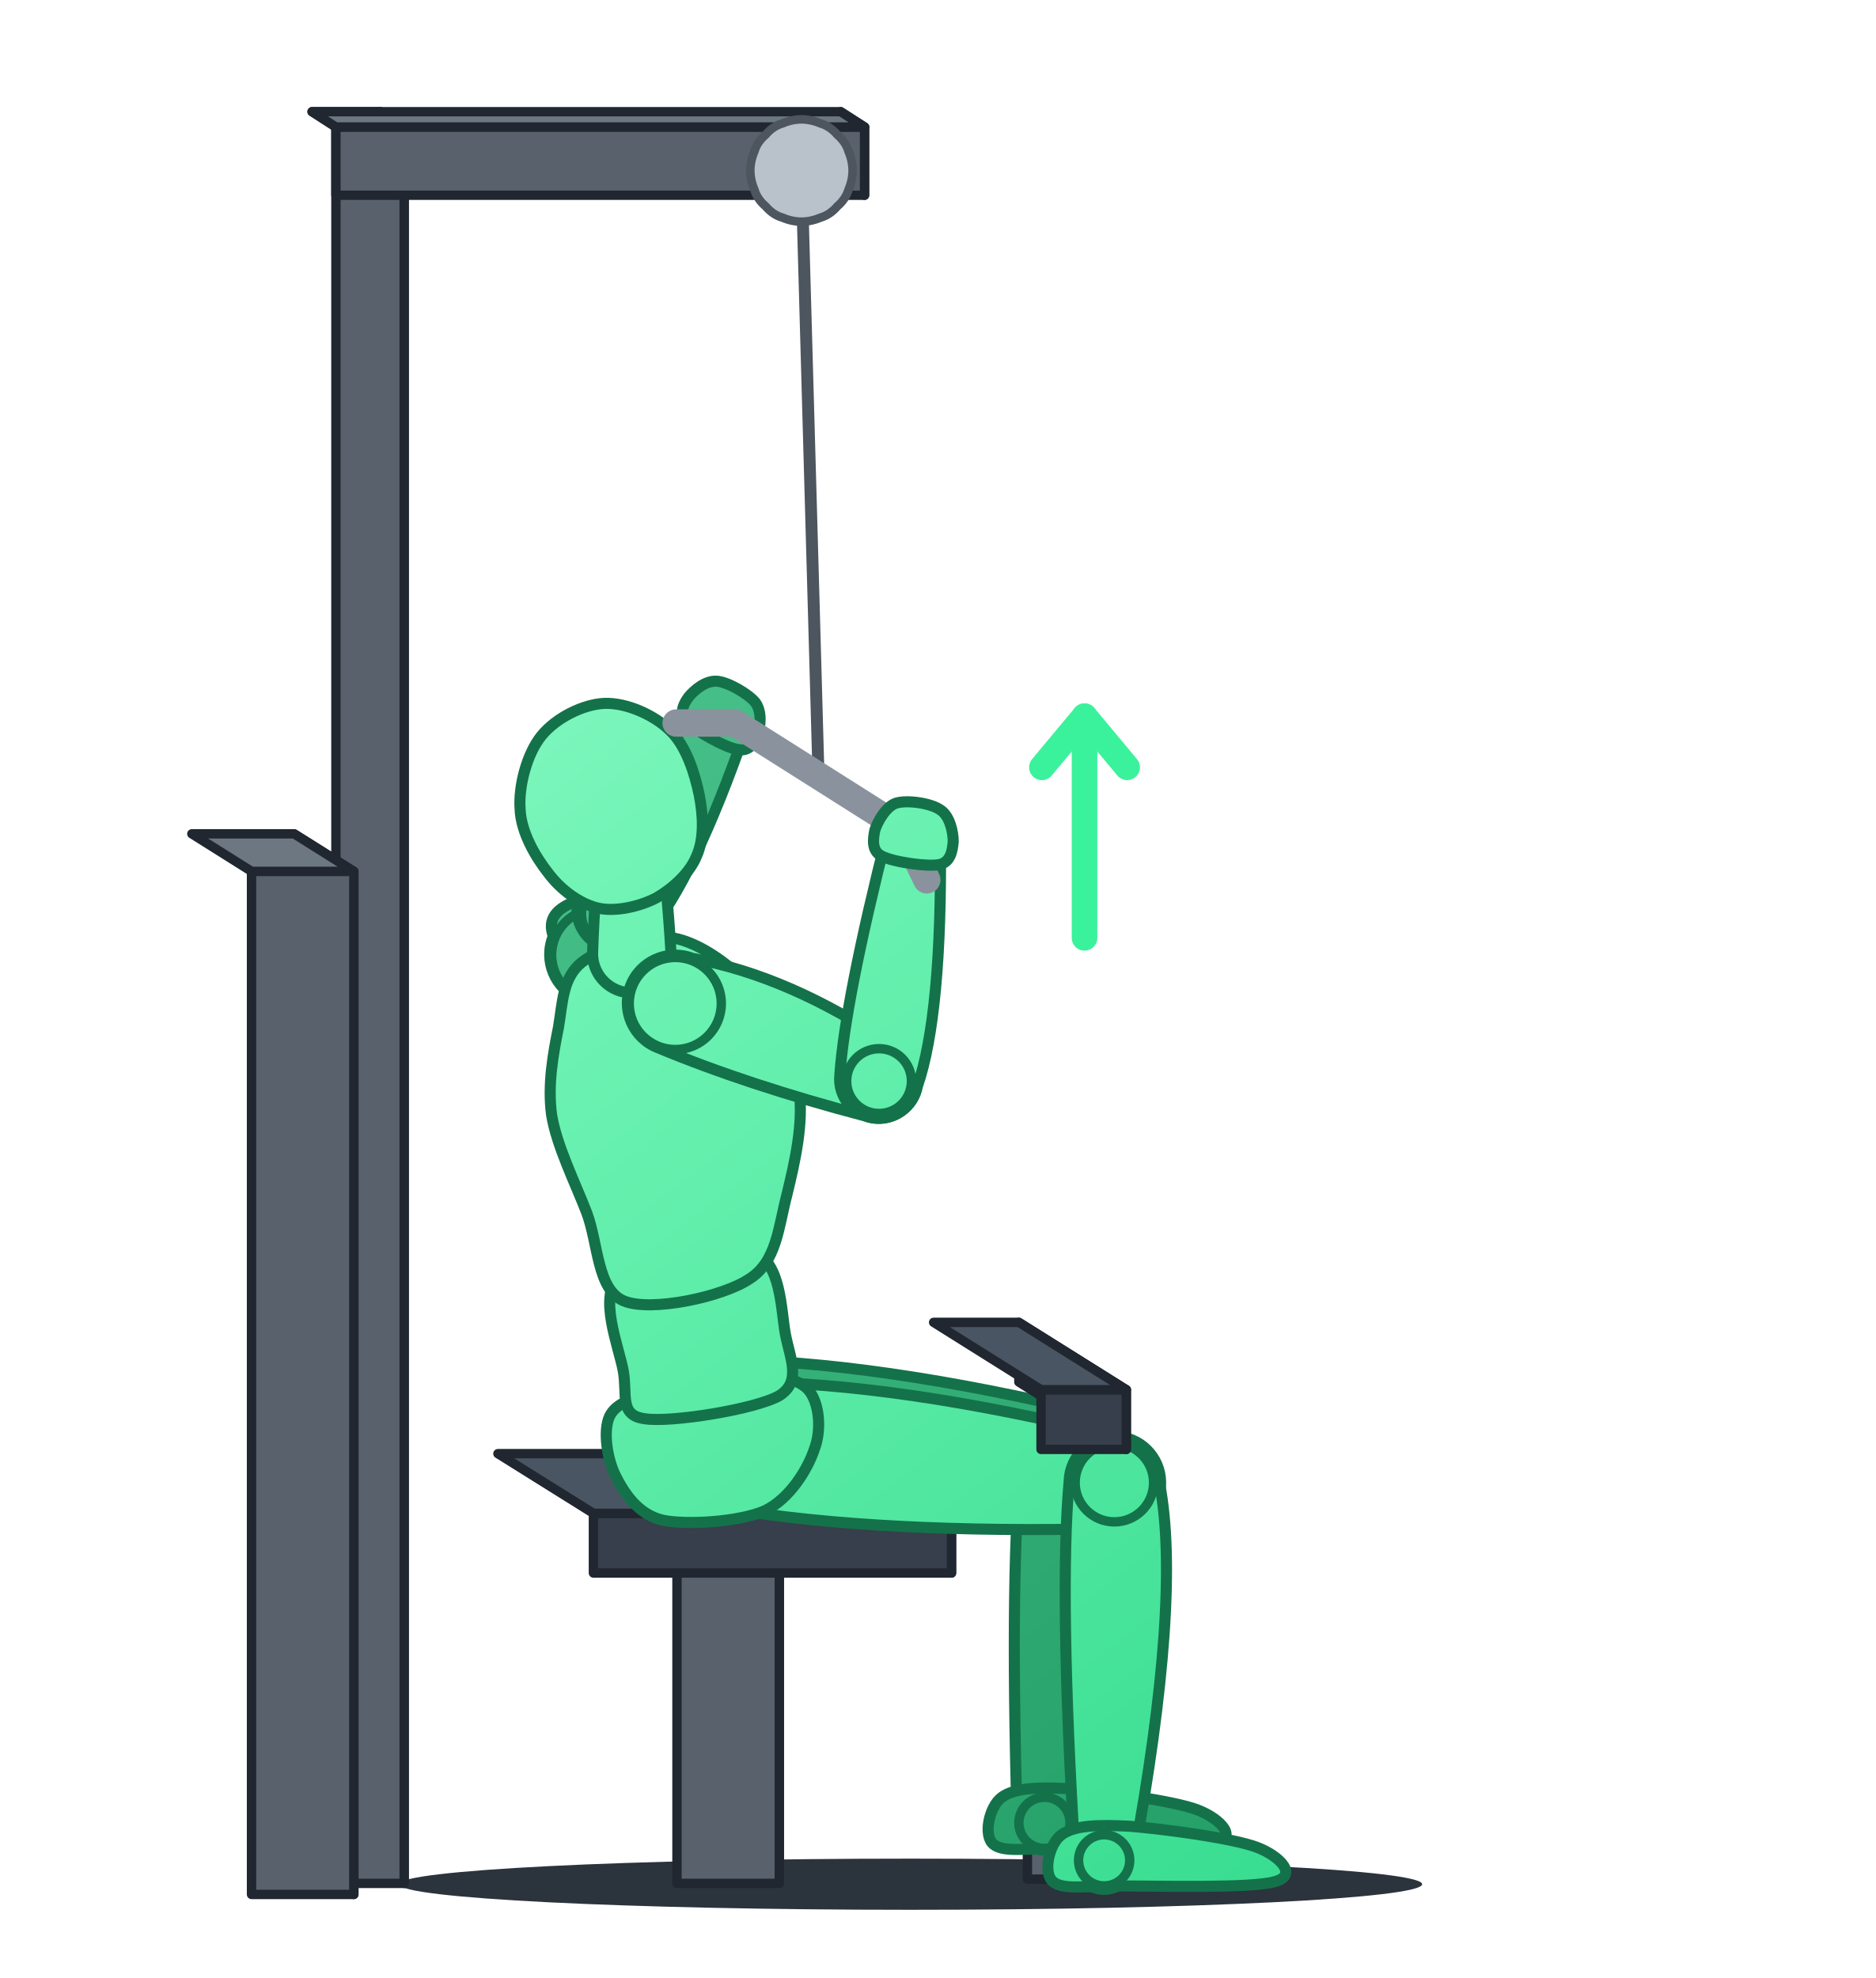
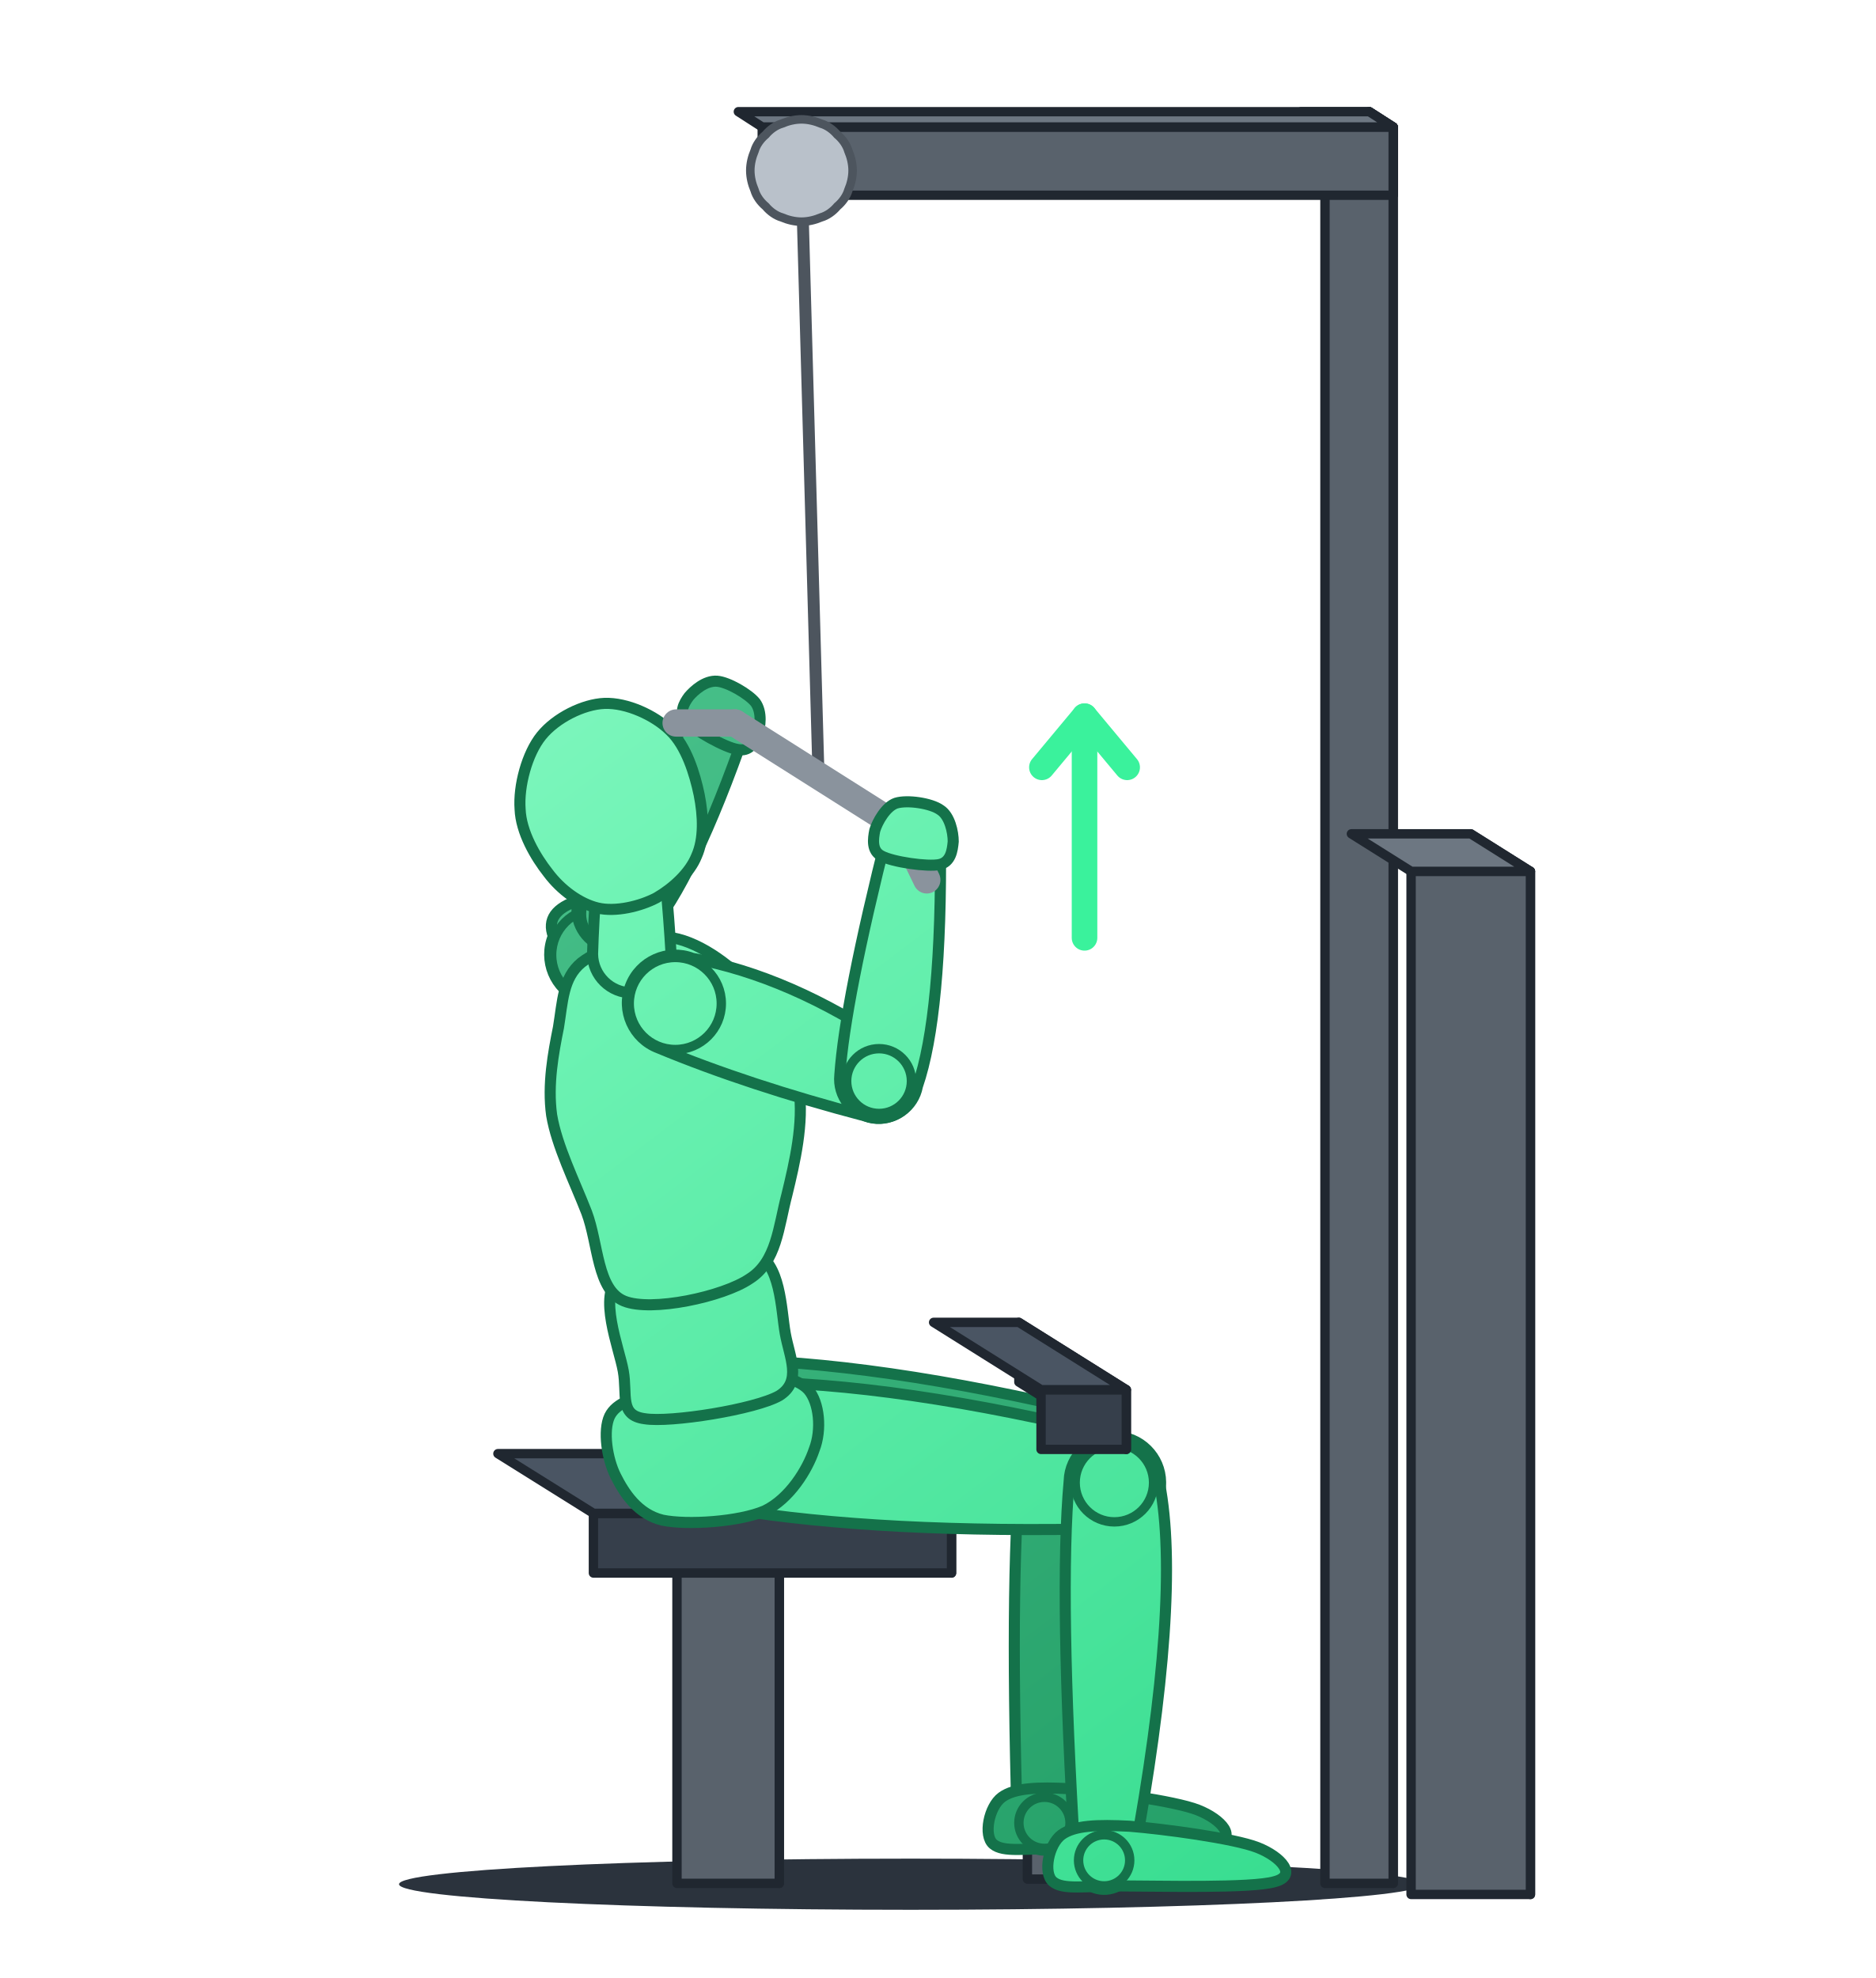
<svg xmlns="http://www.w3.org/2000/svg" class="guide-figure" viewBox="16 4 220 232" role="img" aria-label="Lat pulldown, Return: Let the bar rise under control until your arms are long again.">
  <defs>
    <linearGradient id="lat-pulldown-return-mint" gradientUnits="userSpaceOnUse" x1="16" y1="4" x2="192" y2="236">
      <stop offset="0" stop-color="#b4ffdc" />
      <stop offset="0.45" stop-color="#6ef3b4" />
      <stop offset="1" stop-color="#2fd98a" />
    </linearGradient>
    <linearGradient id="lat-pulldown-return-far" gradientUnits="userSpaceOnUse" x1="16" y1="4" x2="192" y2="236">
      <stop offset="0" stop-color="#5fd6a0" />
      <stop offset="1" stop-color="#1e9a62" />
    </linearGradient>
  </defs>
  <ellipse class="g-ground" cx="122.8" cy="225" rx="60" ry="3" fill="#2b333d" />
  <g class="g-machine">
-     <path d="M60.6 223.1 L63.4 224.9 L63.4 18.9 L60.6 17.1 Z" fill="#4b535c" stroke="#202730" stroke-width="1.1" stroke-linejoin="round" />
-     <path d="M55.4 224.9 L63.4 224.9 L63.4 18.9 L55.4 18.9 Z" fill="#59626c" stroke="#202730" stroke-width="1.1" stroke-linejoin="round" />
-     <path d="M52.6 17.1 L60.6 17.1 L63.4 18.9 L55.4 18.9 Z" fill="#6d7782" stroke="#202730" stroke-width="1.1" stroke-linejoin="round" />
-     <path d="M114.6 25.1 L117.4 26.9 L117.4 18.9 L114.6 17.1 Z" fill="#4b535c" stroke="#202730" stroke-width="1.1" stroke-linejoin="round" />
-     <path d="M55.4 26.9 L117.4 26.9 L117.4 18.9 L55.4 18.9 Z" fill="#59626c" stroke="#202730" stroke-width="1.1" stroke-linejoin="round" />
-     <path d="M52.6 17.1 L114.6 17.1 L117.4 18.9 L55.4 18.9 Z" fill="#6d7782" stroke="#202730" stroke-width="1.1" stroke-linejoin="round" />
-     <path d="M50.5 221.8 L57.5 226.2 L57.5 106.2 L50.5 101.8 Z" fill="#4b535c" stroke="#202730" stroke-width="1.1" stroke-linejoin="round" />
-     <path d="M45.5 226.2 L57.5 226.2 L57.5 106.2 L45.5 106.2 Z" fill="#59626c" stroke="#202730" stroke-width="1.1" stroke-linejoin="round" />
-     <path d="M38.5 101.8 L50.5 101.8 L57.5 106.2 L45.5 106.2 Z" fill="#6d7782" stroke="#202730" stroke-width="1.1" stroke-linejoin="round" />
+     <path d="M176.6 223.1 L179.4 224.9 L179.4 18.9 L176.6 17.1 Z" fill="#4b535c" stroke="#202730" stroke-width="1.1" stroke-linejoin="round" />
+     <path d="M171.4 224.9 L179.4 224.9 L179.4 18.9 L171.4 18.9 Z" fill="#59626c" stroke="#202730" stroke-width="1.1" stroke-linejoin="round" />
+     <path d="M168.6 17.1 L176.6 17.1 L179.4 18.9 L171.4 18.9 Z" fill="#6d7782" stroke="#202730" stroke-width="1.1" stroke-linejoin="round" />
+     <path d="M176.6 25.1 L179.4 26.9 L179.4 18.9 L176.6 17.1 Z" fill="#4b535c" stroke="#202730" stroke-width="1.1" stroke-linejoin="round" />
+     <path d="M105.4 26.9 L179.4 26.9 L179.4 18.9 L105.4 18.9 Z" fill="#59626c" stroke="#202730" stroke-width="1.1" stroke-linejoin="round" />
+     <path d="M102.6 17.1 L176.6 17.1 L179.4 18.9 L105.4 18.9 Z" fill="#6d7782" stroke="#202730" stroke-width="1.1" stroke-linejoin="round" />
+     <path d="M188.5 221.8 L195.5 226.2 L195.5 106.2 L188.5 101.8 Z" fill="#4b535c" stroke="#202730" stroke-width="1.1" stroke-linejoin="round" />
+     <path d="M181.5 226.2 L195.5 226.2 L195.5 106.2 L181.5 106.2 Z" fill="#59626c" stroke="#202730" stroke-width="1.1" stroke-linejoin="round" />
+     <path d="M174.5 101.8 L188.5 101.8 L195.5 106.2 L181.5 106.2 Z" fill="#6d7782" stroke="#202730" stroke-width="1.1" stroke-linejoin="round" />
    <path d="M138.1 223.6 L139.5 224.4 L139.5 170.5 L138.1 169.6 Z" fill="#4b535c" stroke="#202730" stroke-width="1.1" stroke-linejoin="round" />
    <path d="M136.5 224.4 L139.5 224.4 L139.5 170.5 L136.5 170.5 Z" fill="#59626c" stroke="#202730" stroke-width="1.1" stroke-linejoin="round" />
    <path d="M135.1 169.6 L138.1 169.6 L139.5 170.5 L136.5 170.5 Z" fill="#6d7782" stroke="#202730" stroke-width="1.1" stroke-linejoin="round" />
    <path d="M104.6 223.1 L107.4 224.9 L107.4 185.9 L104.6 184.1 Z" fill="#4b535c" stroke="#202730" stroke-width="1.1" stroke-linejoin="round" />
    <path d="M95.4 224.9 L107.4 224.9 L107.4 185.9 L95.4 185.9 Z" fill="#59626c" stroke="#202730" stroke-width="1.1" stroke-linejoin="round" />
    <path d="M92.6 184.1 L104.6 184.1 L107.4 185.9 L95.4 185.9 Z" fill="#6d7782" stroke="#202730" stroke-width="1.1" stroke-linejoin="round" />
    <path d="M116.4 181.5 L127.6 188.5 L127.6 181.5 L116.4 174.5 Z" fill="#2f3742" stroke="#202730" stroke-width="1.1" stroke-linejoin="round" />
    <path d="M85.6 188.5 L127.6 188.5 L127.6 181.5 L85.6 181.5 Z" fill="#363f4b" stroke="#202730" stroke-width="1.1" stroke-linejoin="round" />
    <path d="M74.4 174.5 L116.4 174.5 L127.6 181.5 L85.6 181.5 Z" fill="#4a5563" stroke="#202730" stroke-width="1.1" stroke-linejoin="round" />
  </g>
  <path class="g-body" d="M96.9 177.4 Q114.2 180.2 140.5 179.4 A5.2 5.2 0 0 0 141.4 169.1 Q115.7 163.2 98.2 163.5 A7 7 0 0 0 96.9 177.4 Z" fill="url(#lat-pulldown-return-far)" stroke="#14724a" stroke-width="1.3" stroke-linejoin="round" />
  <path class="g-body" d="M135.9 174 Q134.4 187 135.3 217.6 A3.2 3.2 0 0 0 141.7 218 Q148.2 187.8 145.9 174.5 A5 5 0 0 0 135.9 174 Z" fill="url(#lat-pulldown-return-far)" stroke="#14724a" stroke-width="1.3" stroke-linejoin="round" />
  <path class="g-body" d="M133.5 214.8 C135 213.7 137.7 213.6 141.5 213.8 C145.3 214.1 153.7 215.2 156.5 216.3 C159.3 217.4 161.2 219.6 158.5 220.3 C155.8 221.1 144.8 220.8 140.5 220.8 C136.2 220.8 133.7 221.3 132.5 220.3 C131.3 219.3 132 215.9 133.5 214.8 Z" fill="url(#lat-pulldown-return-far)" stroke="#14724a" stroke-width="1.3" stroke-linejoin="round" />
  <circle class="g-joint" cx="138.5" cy="217.8" r="3" fill="url(#lat-pulldown-return-far)" stroke="#14724a" stroke-width="1.1" />
  <circle class="g-joint" cx="140.9" cy="174.3" r="4.6" fill="url(#lat-pulldown-return-far)" stroke="#14724a" stroke-width="1.1" />
  <path class="g-body" d="M91.3 118.1 Q92.4 116.1 92.1 112.9 A4.4 4.4 0 0 0 83.9 109.6 Q79.8 110.9 80.9 113.8 A5.6 5.6 0 0 0 91.3 118.1 Z" fill="url(#lat-pulldown-return-far)" stroke="#14724a" stroke-width="1.3" stroke-linejoin="round" />
  <circle class="g-joint" cx="86.1" cy="116" r="5.4" fill="url(#lat-pulldown-return-far)" stroke="#14724a" stroke-width="1.1" />
  <path class="g-body" d="M92 113.4 Q97.3 107.3 103.5 89.5 A3.1 3.1 0 0 0 98.1 86.5 Q87.3 101.7 84 109 A4.6 4.6 0 0 0 92 113.4 Z" fill="url(#lat-pulldown-return-far)" stroke="#14724a" stroke-width="1.3" stroke-linejoin="round" />
  <circle class="g-joint" cx="88" cy="111.2" r="3.8" fill="url(#lat-pulldown-return-far)" stroke="#14724a" stroke-width="1.1" />
  <path class="g-body" d="M104.8 90.2 C105.2 89.3 105.4 87.5 104.6 86.4 C103.8 85.4 101.4 84 100.1 83.9 C98.7 83.8 97.4 85 96.8 85.7 C96.2 86.5 95.6 87.6 96.5 88.6 C97.5 89.7 101.1 91.7 102.5 91.9 C103.9 92.2 104.5 91.1 104.8 90.2 Z" fill="url(#lat-pulldown-return-far)" stroke="#14724a" stroke-width="1.3" stroke-linejoin="round" />
  <path class="g-body" d="M101.7 181 Q119.3 183.9 146.2 183.3 A5.4 5.4 0 0 0 147.2 172.5 Q121 166.1 103.2 166.1 A7.5 7.5 0 0 0 101.7 181 Z" fill="url(#lat-pulldown-return-mint)" stroke="#14724a" stroke-width="1.3" stroke-linejoin="round" />
  <path class="g-body" d="M141.4 177.7 Q140.2 191 142.1 222.1 A3.4 3.4 0 0 0 148.9 222.3 Q154.6 191.4 152 178 A5.3 5.3 0 0 0 141.4 177.7 Z" fill="url(#lat-pulldown-return-mint)" stroke="#14724a" stroke-width="1.3" stroke-linejoin="round" />
  <path class="g-body" d="M140.5 219.2 C142 218.1 144.7 218 148.5 218.2 C152.3 218.5 160.7 219.6 163.5 220.7 C166.3 221.8 168.2 224 165.5 224.7 C162.8 225.5 151.8 225.2 147.5 225.2 C143.2 225.2 140.7 225.7 139.5 224.7 C138.3 223.7 139 220.3 140.5 219.2 Z" fill="url(#lat-pulldown-return-mint)" stroke="#14724a" stroke-width="1.3" stroke-linejoin="round" />
  <circle class="g-joint" cx="145.5" cy="222.2" r="3" fill="url(#lat-pulldown-return-mint)" stroke="#14724a" stroke-width="1.1" />
  <circle class="g-joint" cx="146.7" cy="177.9" r="4.6" fill="url(#lat-pulldown-return-mint)" stroke="#14724a" stroke-width="1.1" />
  <g class="g-machine">
    <path d="M135.5 166.1 L148.1 174 L148.1 167 L135.5 159.1 Z" fill="#2f3742" stroke="#202730" stroke-width="1.1" stroke-linejoin="round" />
    <path d="M138.1 174 L148.1 174 L148.1 167 L138.1 167 Z" fill="#363f4b" stroke="#202730" stroke-width="1.1" stroke-linejoin="round" />
    <path d="M125.5 159.1 L135.5 159.1 L148.1 167 L138.1 167 Z" fill="#4a5563" stroke="#202730" stroke-width="1.1" stroke-linejoin="round" />
  </g>
  <path class="g-body" d="M87.5 170.1 C86.7 171.8 87.2 175.1 88.2 177.1 C89.2 179.1 90.8 181.6 93.7 182.3 C96.6 182.9 102.7 182.5 105.7 181.2 C108.6 179.8 110.7 176.4 111.5 174 C112.4 171.7 112.1 168.5 110.8 167 C109.5 165.6 106.8 165.2 103.9 165.2 C100.9 165.2 95.8 166.3 93 167.1 C90.3 168 88.3 168.5 87.5 170.1 Z" fill="url(#lat-pulldown-return-mint)" stroke="#14724a" stroke-width="1.3" stroke-linejoin="round" />
  <path class="g-body" d="M88.6 153.7 C86.1 156 88.6 162 89.1 164.8 C89.6 167.6 88.6 170 91.6 170.4 C94.6 170.9 104.6 169.3 107.4 167.7 C110.1 166 108.6 163.2 108.1 160.4 C107.6 157.6 107.6 152 104.4 150.9 C101.2 149.8 91.2 151.4 88.6 153.7 Z" fill="url(#lat-pulldown-return-mint)" stroke="#14724a" stroke-width="1.3" stroke-linejoin="round" />
  <path class="g-body" d="M81.5 124.5 C80.9 127.5 80.2 131.2 80.7 134.8 C81.3 138.4 83.4 142.6 84.8 146.2 C86.2 149.9 86 155.3 89.2 156.6 C92.4 157.9 100.8 156.1 103.9 154 C107.1 152 107.3 147.9 108.3 144.1 C109.2 140.4 110.3 135.7 109.7 131.7 C109 127.8 107.1 123.4 104.6 120.4 C102.1 117.5 98.3 114.6 94.9 114 C91.4 113.4 86.4 115.2 84.2 116.9 C82 118.7 82 121.5 81.5 124.5 Z" fill="url(#lat-pulldown-return-mint)" stroke="#14724a" stroke-width="1.3" stroke-linejoin="round" />
  <path class="g-body" d="M94.7 115.8 Q94.5 112.2 94 106.7 A4 4 0 0 0 86 106.8 Q85.6 112.3 85.5 115.9 A4.6 4.6 0 0 0 94.7 115.8 Z" fill="url(#lat-pulldown-return-mint)" stroke="#14724a" stroke-width="1.3" stroke-linejoin="round" />
  <path class="g-body" d="M80.3 106.4 C78.8 104.5 77.1 101.6 77 98.9 C76.8 96.2 77.8 92.4 79.5 90.3 C81.2 88.2 84.4 86.6 86.9 86.5 C89.5 86.4 92.8 87.9 94.6 89.7 C96.5 91.5 97.5 94.8 98 97.2 C98.5 99.7 98.6 102.4 97.7 104.4 C96.9 106.4 94.9 108.2 93 109.3 C91.1 110.3 88.2 111 86.1 110.5 C84 110 81.8 108.4 80.3 106.4 Z" fill="url(#lat-pulldown-return-mint)" stroke="#14724a" stroke-width="1.3" stroke-linejoin="round" />
  <path class="g-body" d="M93.2 126.9 Q103.8 131.3 117.5 134.9 A4.4 4.4 0 0 0 120.6 126.6 Q108.7 118.5 97.2 116.4 A5.6 5.6 0 0 0 93.2 126.9 Z" fill="url(#lat-pulldown-return-mint)" stroke="#14724a" stroke-width="1.3" stroke-linejoin="round" />
  <circle class="g-joint" cx="95.2" cy="121.7" r="5.4" fill="url(#lat-pulldown-return-mint)" stroke="#14724a" stroke-width="1.1" />
  <path class="g-body" d="M123.6 131.4 Q126.5 123 126.3 102.5 A3.1 3.1 0 0 0 120.1 101.6 Q115.1 121.4 114.5 130.1 A4.6 4.6 0 0 0 123.6 131.4 Z" fill="url(#lat-pulldown-return-mint)" stroke="#14724a" stroke-width="1.3" stroke-linejoin="round" />
  <circle class="g-joint" cx="119.1" cy="130.8" r="3.8" fill="url(#lat-pulldown-return-mint)" stroke="#14724a" stroke-width="1.1" />
  <g class="g-cable">
    <line x1="112" y1="95" x2="110" y2="24" stroke="#4d555e" stroke-width="1.4" stroke-linecap="round" />
    <path d="M104 24 C104 24.8 104.2 25.6 104.5 26.3 C104.7 27 105.2 27.7 105.8 28.2 C106.3 28.8 107 29.3 107.7 29.5 C108.4 29.8 109.2 30 110 30 C110.8 30 111.6 29.8 112.3 29.5 C113 29.3 113.7 28.8 114.2 28.2 C114.8 27.7 115.3 27 115.5 26.3 C115.8 25.6 116 24.8 116 24 C116 23.2 115.8 22.4 115.5 21.7 C115.3 21 114.8 20.3 114.2 19.8 C113.7 19.2 113 18.7 112.3 18.5 C111.6 18.2 110.8 18 110 18 C109.2 18 108.4 18.2 107.7 18.5 C107 18.7 106.3 19.2 105.8 19.8 C105.2 20.3 104.7 21 104.5 21.7 C104.2 22.4 104 23.2 104 24 Z" fill="#b9c1ca" stroke="#4d555e" stroke-width="1" />
    <line x1="95.3" y1="88.8" x2="102.2" y2="88.8" stroke="#8a939d" stroke-width="3.2" stroke-linecap="round" />
    <line x1="102.2" y1="88.8" x2="121.8" y2="101.2" stroke="#8a939d" stroke-width="3.2" stroke-linecap="round" />
    <line x1="121.8" y1="101.2" x2="124.7" y2="107.2" stroke="#8a939d" stroke-width="3.2" stroke-linecap="round" />
  </g>
  <path class="g-body" d="M127.8 102.7 C127.8 101.6 127.4 99.7 126.3 99 C125.2 98.2 122.4 97.8 121.1 98.2 C119.9 98.6 118.9 100.4 118.6 101.4 C118.4 102.4 118.2 103.8 119.4 104.4 C120.7 105.1 124.8 105.7 126.2 105.4 C127.5 105.1 127.7 103.8 127.8 102.7 Z" fill="url(#lat-pulldown-return-mint)" stroke="#14724a" stroke-width="1.3" stroke-linejoin="round" />
  <g class="g-arrow" stroke="#3af29c">
    <path d="M143.2 114 L143.2 88" fill="none" stroke-width="3" stroke-linecap="round" />
    <path d="M138.2 94 L143.2 88 L148.2 94" fill="none" stroke-width="3" stroke-linecap="round" stroke-linejoin="round" />
  </g>
</svg>
